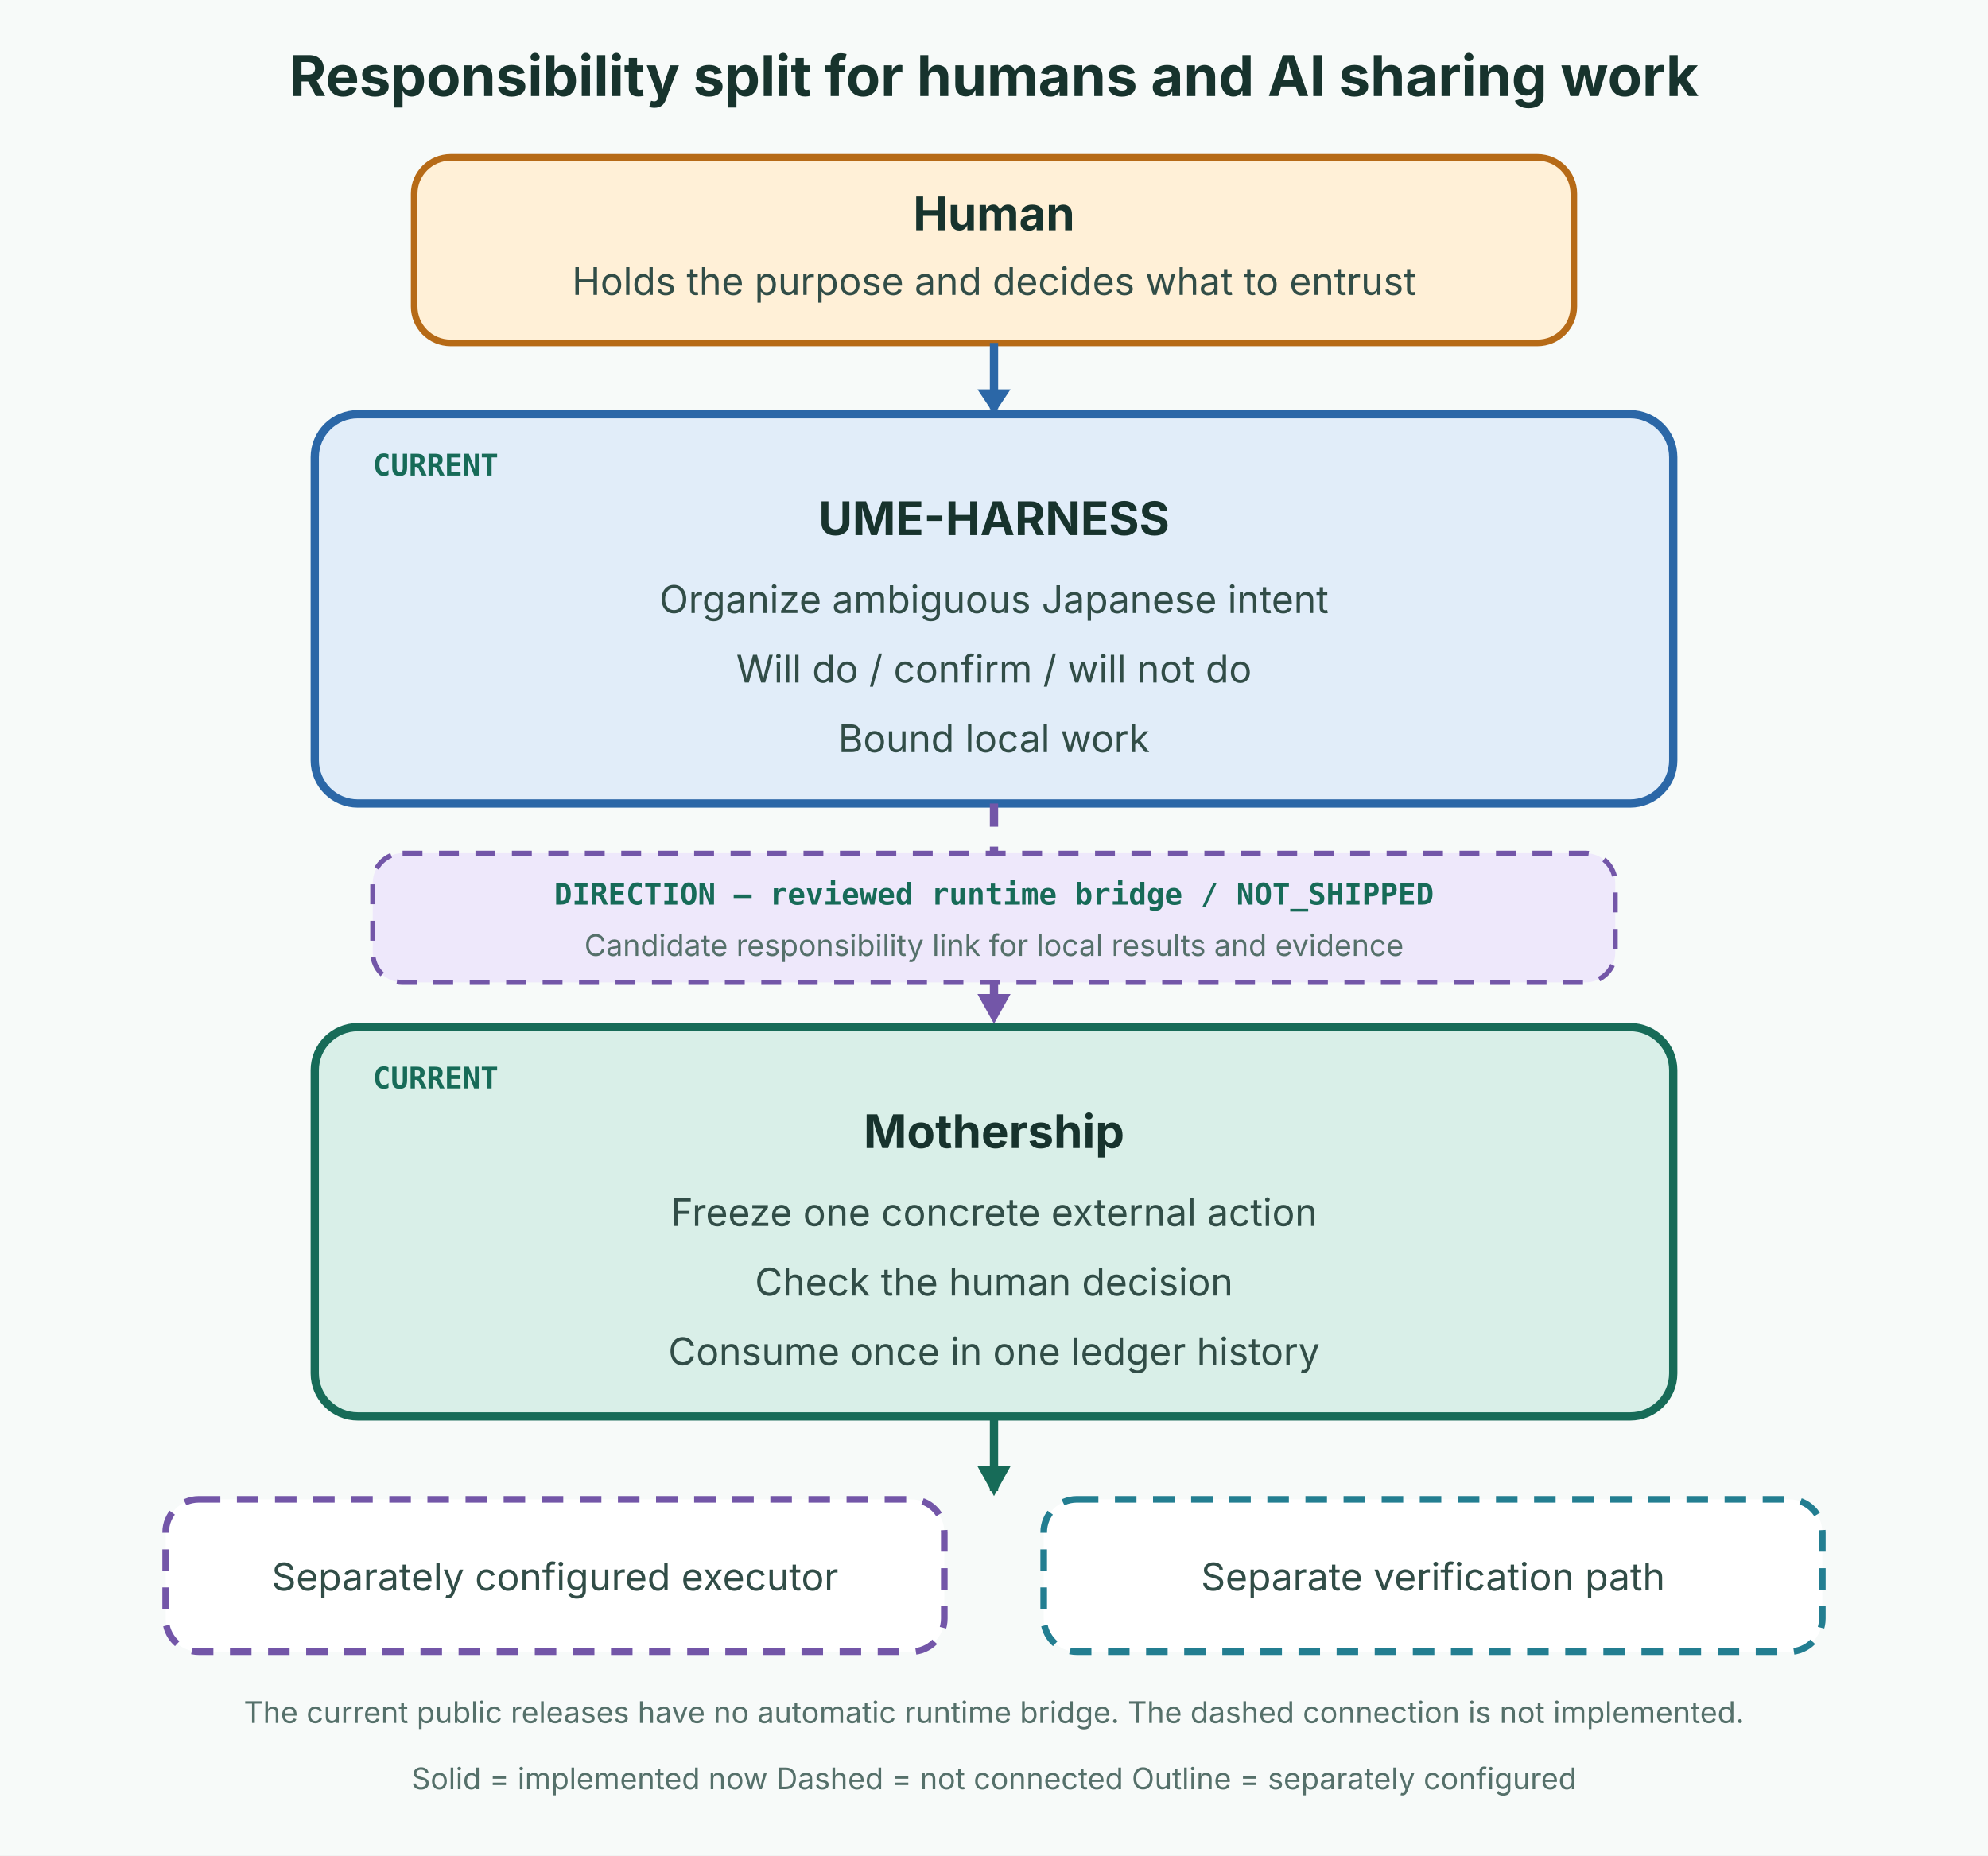
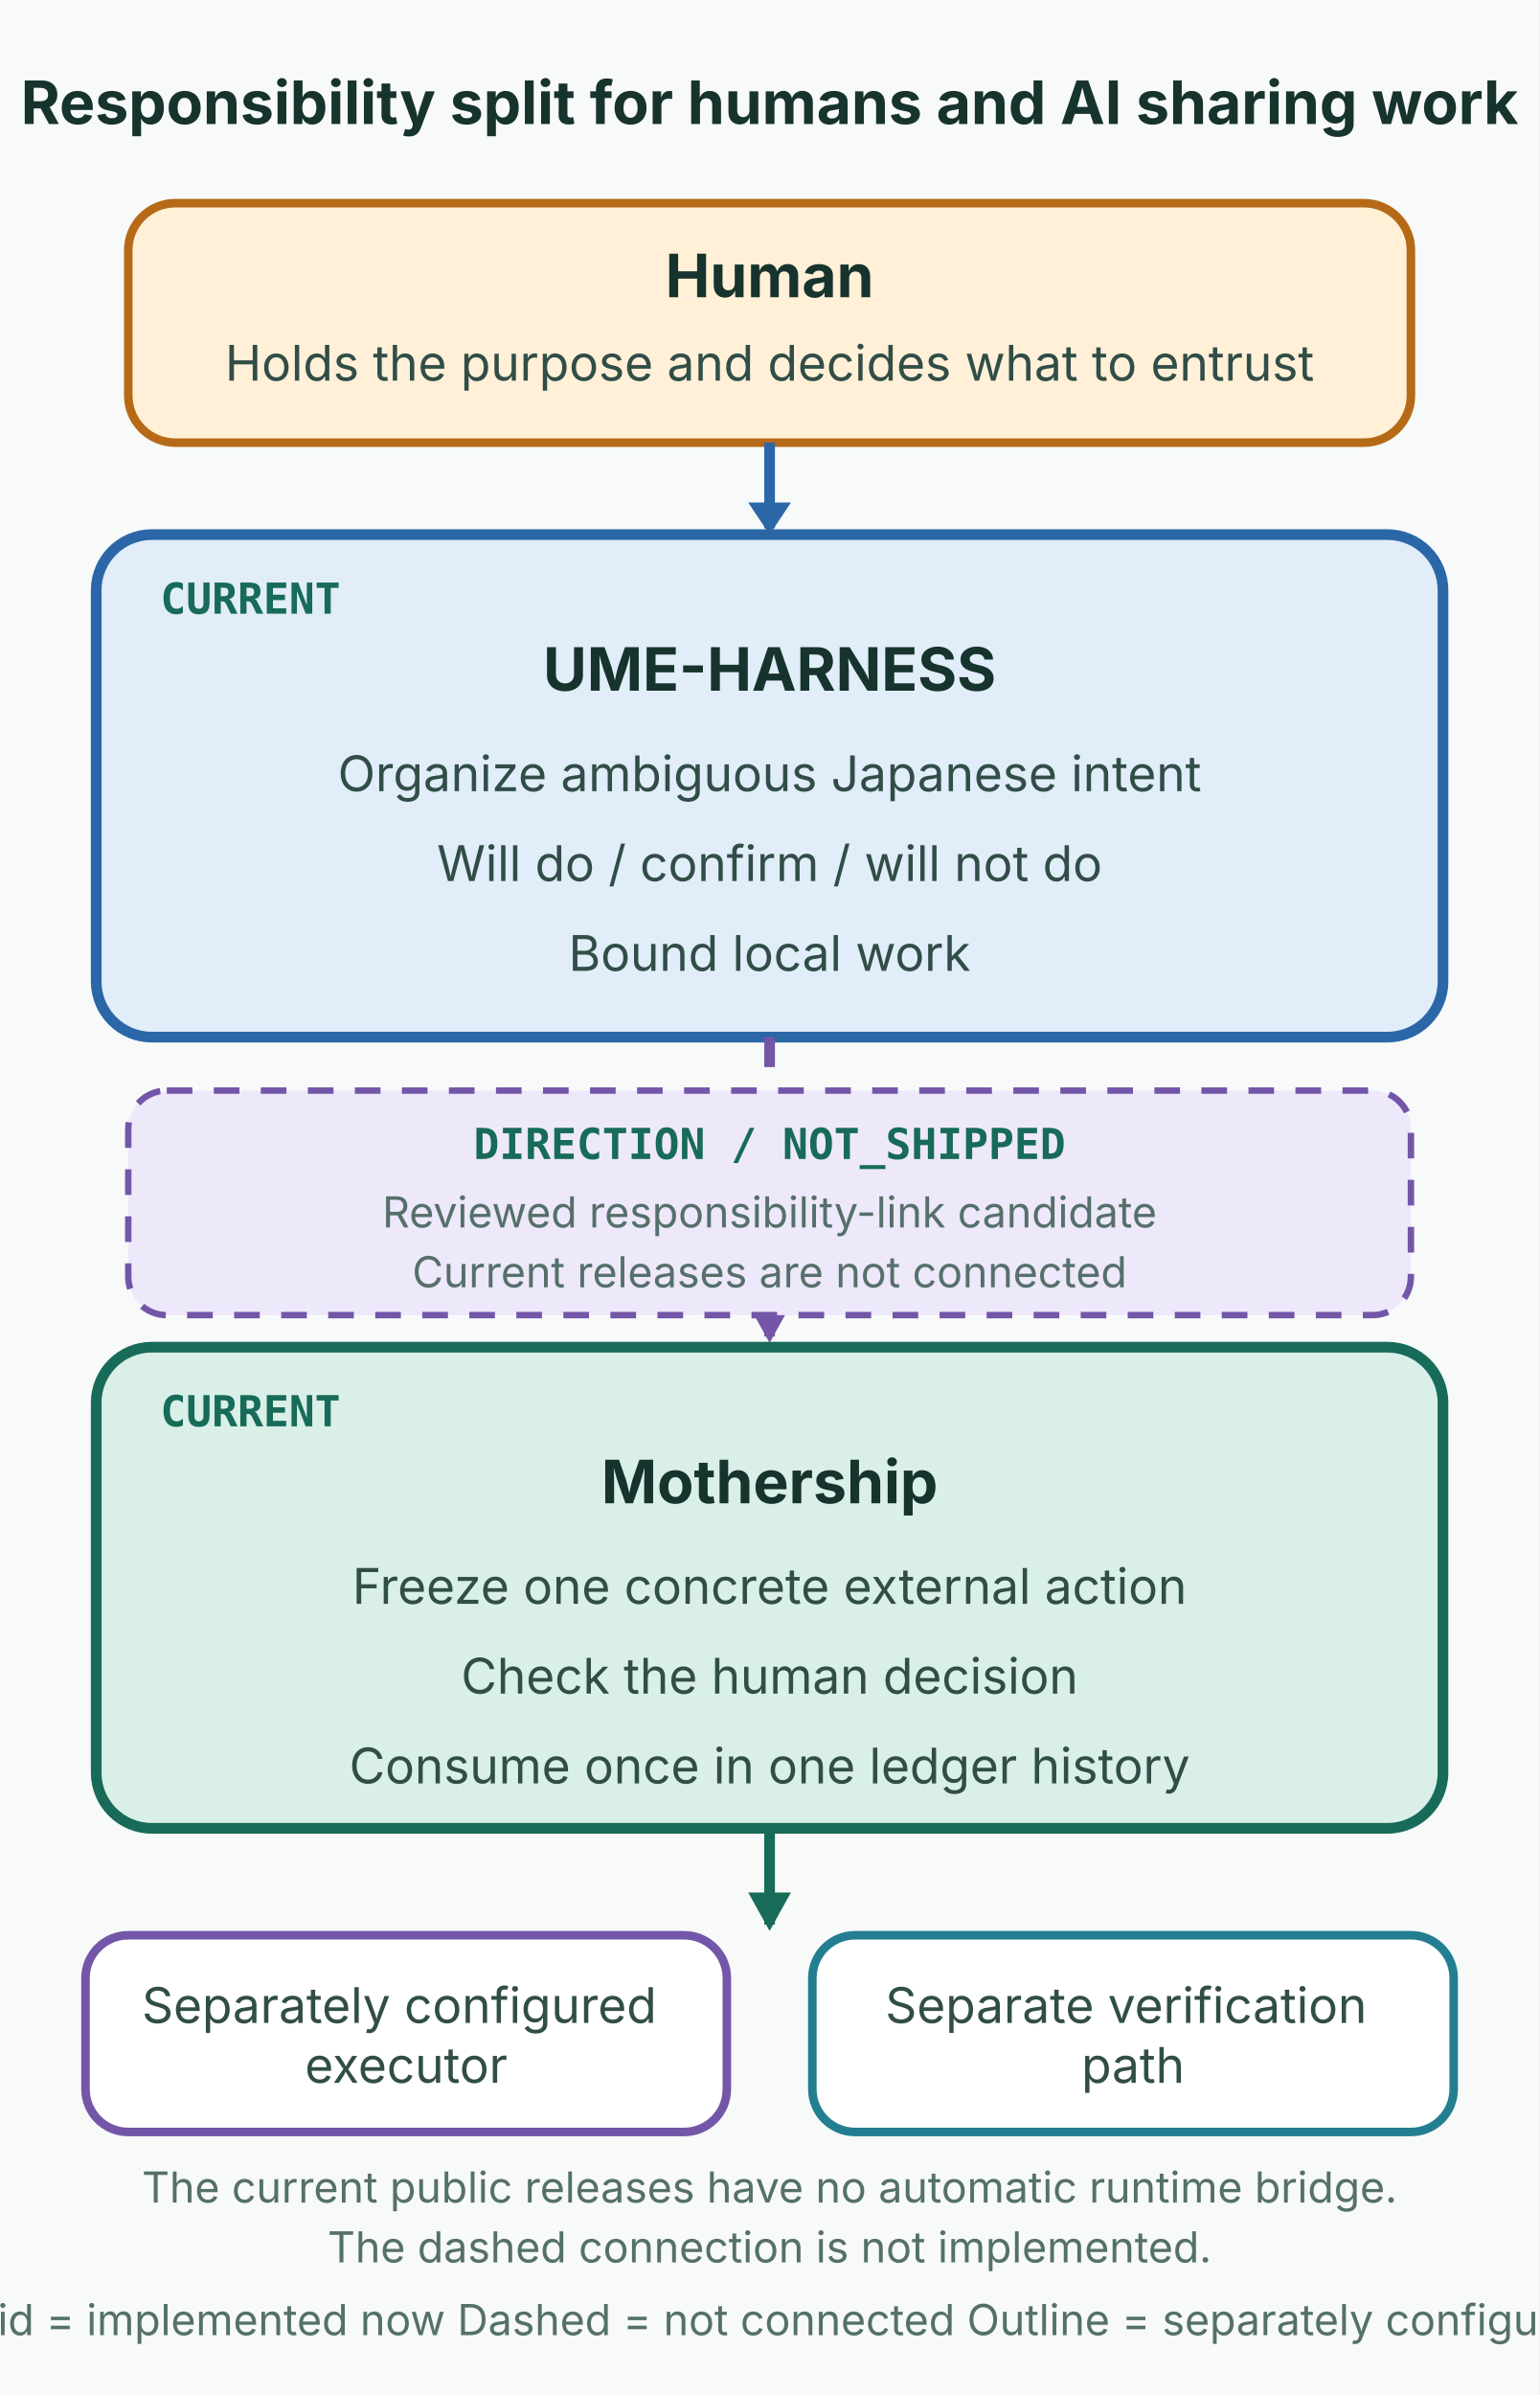
- <svg xmlns="http://www.w3.org/2000/svg" viewBox="0 0 1200 1120" role="img" aria-labelledby="title desc">
+ <svg xmlns="http://www.w3.org/2000/svg" viewBox="0 0 720 1120" role="img" aria-labelledby="title desc">
  <style>
-     .title { font: 700 34px -apple-system, BlinkMacSystemFont, "Segoe UI", sans-serif; fill: #17332d; }
+     .title { font: 700 28px -apple-system, BlinkMacSystemFont, "Segoe UI", sans-serif; fill: #17332d; }
    .label { font: 700 28px -apple-system, BlinkMacSystemFont, "Segoe UI", sans-serif; fill: #17332d; }
-     .state { font: 700 18px ui-monospace, SFMono-Regular, Consolas, monospace; fill: #176b58; }
+     .state { font: 700 20px ui-monospace, SFMono-Regular, Consolas, monospace; fill: #176b58; }
    .body { font: 23px -apple-system, BlinkMacSystemFont, "Segoe UI", sans-serif; fill: #314d47; }
-     .small { font: 18px -apple-system, BlinkMacSystemFont, "Segoe UI", sans-serif; fill: #55706a; }
+     .small { font: 20px -apple-system, BlinkMacSystemFont, "Segoe UI", sans-serif; fill: #55706a; }
  </style>
-   <rect width="1200" height="1120" fill="#f7faf9" />
-   <text class="title" x="600" y="58" text-anchor="middle">Responsibility split for humans and AI sharing work</text>
-   <rect x="250" y="95" width="700" height="112" rx="22" fill="#fff0d7" stroke="#b66a17" stroke-width="4" />
-   <text class="label" x="600" y="139" text-anchor="middle">Human</text>
-   <text class="body" x="600" y="178" text-anchor="middle">Holds the purpose and decides what to entrust</text>
-   <path d="M600 207 V247" stroke="#2b67a7" stroke-width="5" />
-   <path d="M590 235 L600 250 L610 235" fill="#2b67a7" />
-   <rect x="190" y="250" width="820" height="235" rx="26" fill="#e1edf9" stroke="#2b67a7" stroke-width="5" />
-   <text class="state" x="225" y="287">CURRENT</text>
-   <text class="label" x="600" y="323" text-anchor="middle">UME-HARNESS</text>
-   <text class="body" x="600" y="370" text-anchor="middle">Organize ambiguous Japanese intent</text>
-   <text class="body" x="600" y="412" text-anchor="middle">Will do / confirm / will not do</text>
-   <text class="body" x="600" y="454" text-anchor="middle">Bound local work</text>
-   <path d="M600 485 V615" stroke="#7356a8" stroke-width="5" stroke-dasharray="14 12" />
-   <path d="M590 600 L600 618 L610 600" fill="#7356a8" />
-   <rect x="225" y="515" width="750" height="78" rx="18" fill="#eee8fb" stroke="#7356a8" stroke-width="3" stroke-dasharray="12 10" />
-   <text class="state" x="600" y="546" text-anchor="middle">DIRECTION — reviewed runtime bridge / NOT_SHIPPED</text>
-   <text class="small" x="600" y="577" text-anchor="middle">Candidate responsibility link for local results and evidence</text>
-   <rect x="190" y="620" width="820" height="235" rx="26" fill="#d9efe8" stroke="#176b58" stroke-width="5" />
-   <text class="state" x="225" y="657">CURRENT</text>
-   <text class="label" x="600" y="693" text-anchor="middle">Mothership</text>
-   <text class="body" x="600" y="740" text-anchor="middle">Freeze one concrete external action</text>
-   <text class="body" x="600" y="782" text-anchor="middle">Check the human decision</text>
-   <text class="body" x="600" y="824" text-anchor="middle">Consume once in one ledger history</text>
-   <path d="M600 855 V900" stroke="#176b58" stroke-width="5" />
-   <path d="M590 885 L600 903 L610 885" fill="#176b58" />
-   <rect x="100" y="905" width="470" height="92" rx="20" fill="#ffffff" stroke="#7356a8" stroke-width="4" stroke-dasharray="13 10" />
-   <rect x="630" y="905" width="470" height="92" rx="20" fill="#ffffff" stroke="#237e91" stroke-width="4" stroke-dasharray="13 10" />
-   <text class="body" x="335" y="960" text-anchor="middle">Separately configured executor</text>
-   <text class="body" x="865" y="960" text-anchor="middle">Separate verification path</text>
-   <text class="small" x="600" y="1040" text-anchor="middle">The current public releases have no automatic runtime bridge. The dashed connection is not implemented.</text>
-   <text class="small" x="600" y="1080" text-anchor="middle">Solid = implemented now    Dashed = not connected    Outline = separately configured</text>
+   <rect width="720" height="1120" fill="#f7faf9" />
+   <text class="title" x="360" y="58" text-anchor="middle">Responsibility split for humans and AI sharing work</text>
+   <rect x="60" y="95" width="600" height="112" rx="22" fill="#fff0d7" stroke="#b66a17" stroke-width="4" />
+   <text class="label" x="360" y="139" text-anchor="middle">Human</text>
+   <text class="body" x="360" y="178" text-anchor="middle">Holds the purpose and decides what to entrust</text>
+   <path d="M360 207 V247" stroke="#2b67a7" stroke-width="5" />
+   <path d="M350 235 L360 250 L370 235" fill="#2b67a7" />
+   <rect x="45" y="250" width="630" height="235" rx="26" fill="#e1edf9" stroke="#2b67a7" stroke-width="5" />
+   <text class="state" x="75" y="287">CURRENT</text>
+   <text class="label" x="360" y="323" text-anchor="middle">UME-HARNESS</text>
+   <text class="body" x="360" y="370" text-anchor="middle">Organize ambiguous Japanese intent</text>
+   <text class="body" x="360" y="412" text-anchor="middle">Will do / confirm / will not do</text>
+   <text class="body" x="360" y="454" text-anchor="middle">Bound local work</text>
+   <g data-role="bridge">
+     <path d="M360 485 V625" stroke="#7356a8" stroke-width="5" stroke-dasharray="14 12" />
+     <path d="M350 610 L360 628 L370 610" fill="#7356a8" />
+     <rect x="60" y="510" width="600" height="105" rx="18" fill="#eee8fb" stroke="#7356a8" stroke-width="3" stroke-dasharray="12 10" />
+     <text class="state" x="360" y="542" text-anchor="middle">DIRECTION / NOT_SHIPPED</text>
+     <text class="small" x="360" y="574" text-anchor="middle">Reviewed responsibility-link candidate</text>
+     <text class="small" x="360" y="602" text-anchor="middle">Current releases are not connected</text>
+   </g>
+   <rect x="45" y="630" width="630" height="225" rx="26" fill="#d9efe8" stroke="#176b58" stroke-width="5" />
+   <text class="state" x="75" y="667">CURRENT</text>
+   <text class="label" x="360" y="703" text-anchor="middle">Mothership</text>
+   <text class="body" x="360" y="750" text-anchor="middle">Freeze one concrete external action</text>
+   <text class="body" x="360" y="792" text-anchor="middle">Check the human decision</text>
+   <text class="body" x="360" y="834" text-anchor="middle">Consume once in one ledger history</text>
+   <path d="M360 855 V900" stroke="#176b58" stroke-width="5" />
+   <path d="M350 885 L360 903 L370 885" fill="#176b58" />
+   <rect data-role="external" x="40" y="905" width="300" height="92" rx="20" fill="#ffffff" stroke="#7356a8" stroke-width="4" />
+   <rect data-role="external" x="380" y="905" width="300" height="92" rx="20" fill="#ffffff" stroke="#237e91" stroke-width="4" />
+   <text class="body" x="190" text-anchor="middle">
+     <tspan x="190" y="946">Separately configured</tspan>
+     <tspan x="190" y="974">executor</tspan>
+   </text>
+   <text class="body" x="530" text-anchor="middle">
+     <tspan x="530" y="946">Separate verification</tspan>
+     <tspan x="530" y="974">path</tspan>
+   </text>
+   <text class="small" x="360" y="1030" text-anchor="middle">The current public releases have no automatic runtime bridge.</text>
+   <text class="small" x="360" y="1058" text-anchor="middle">The dashed connection is not implemented.</text>
+   <text class="small" x="360" y="1092" text-anchor="middle">Solid = implemented now    Dashed = not connected    Outline = separately configured</text>
</svg>
